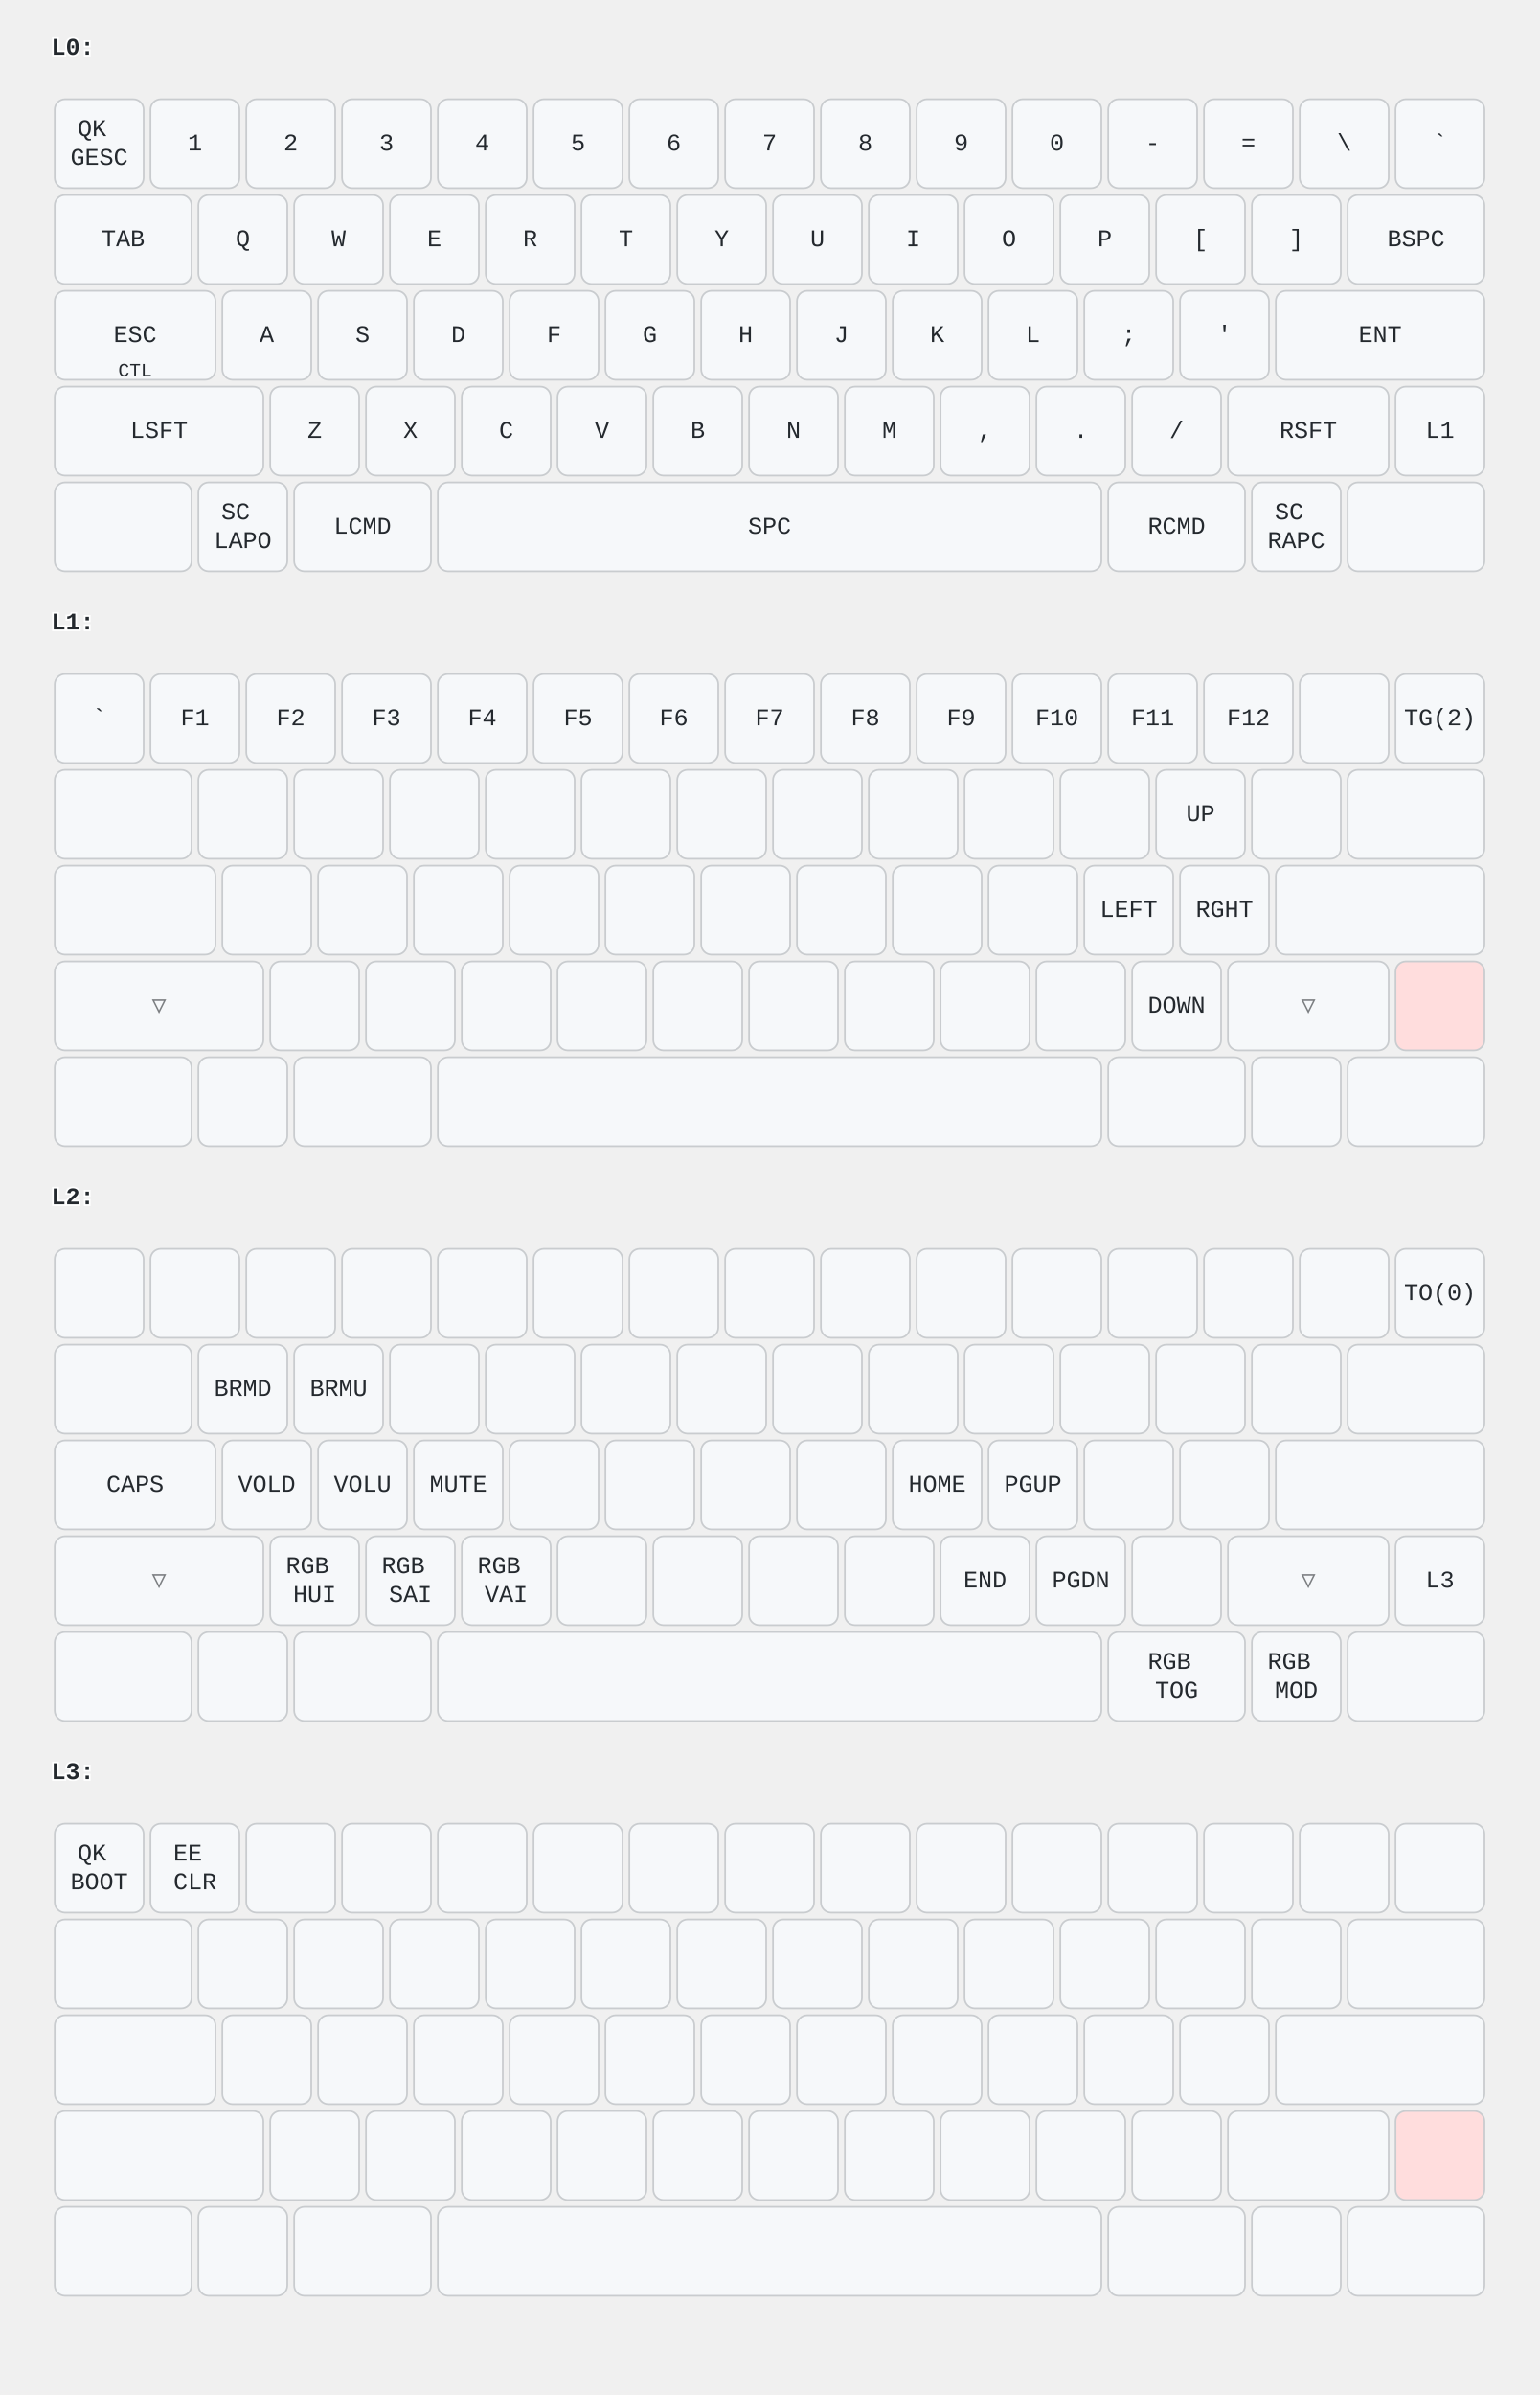
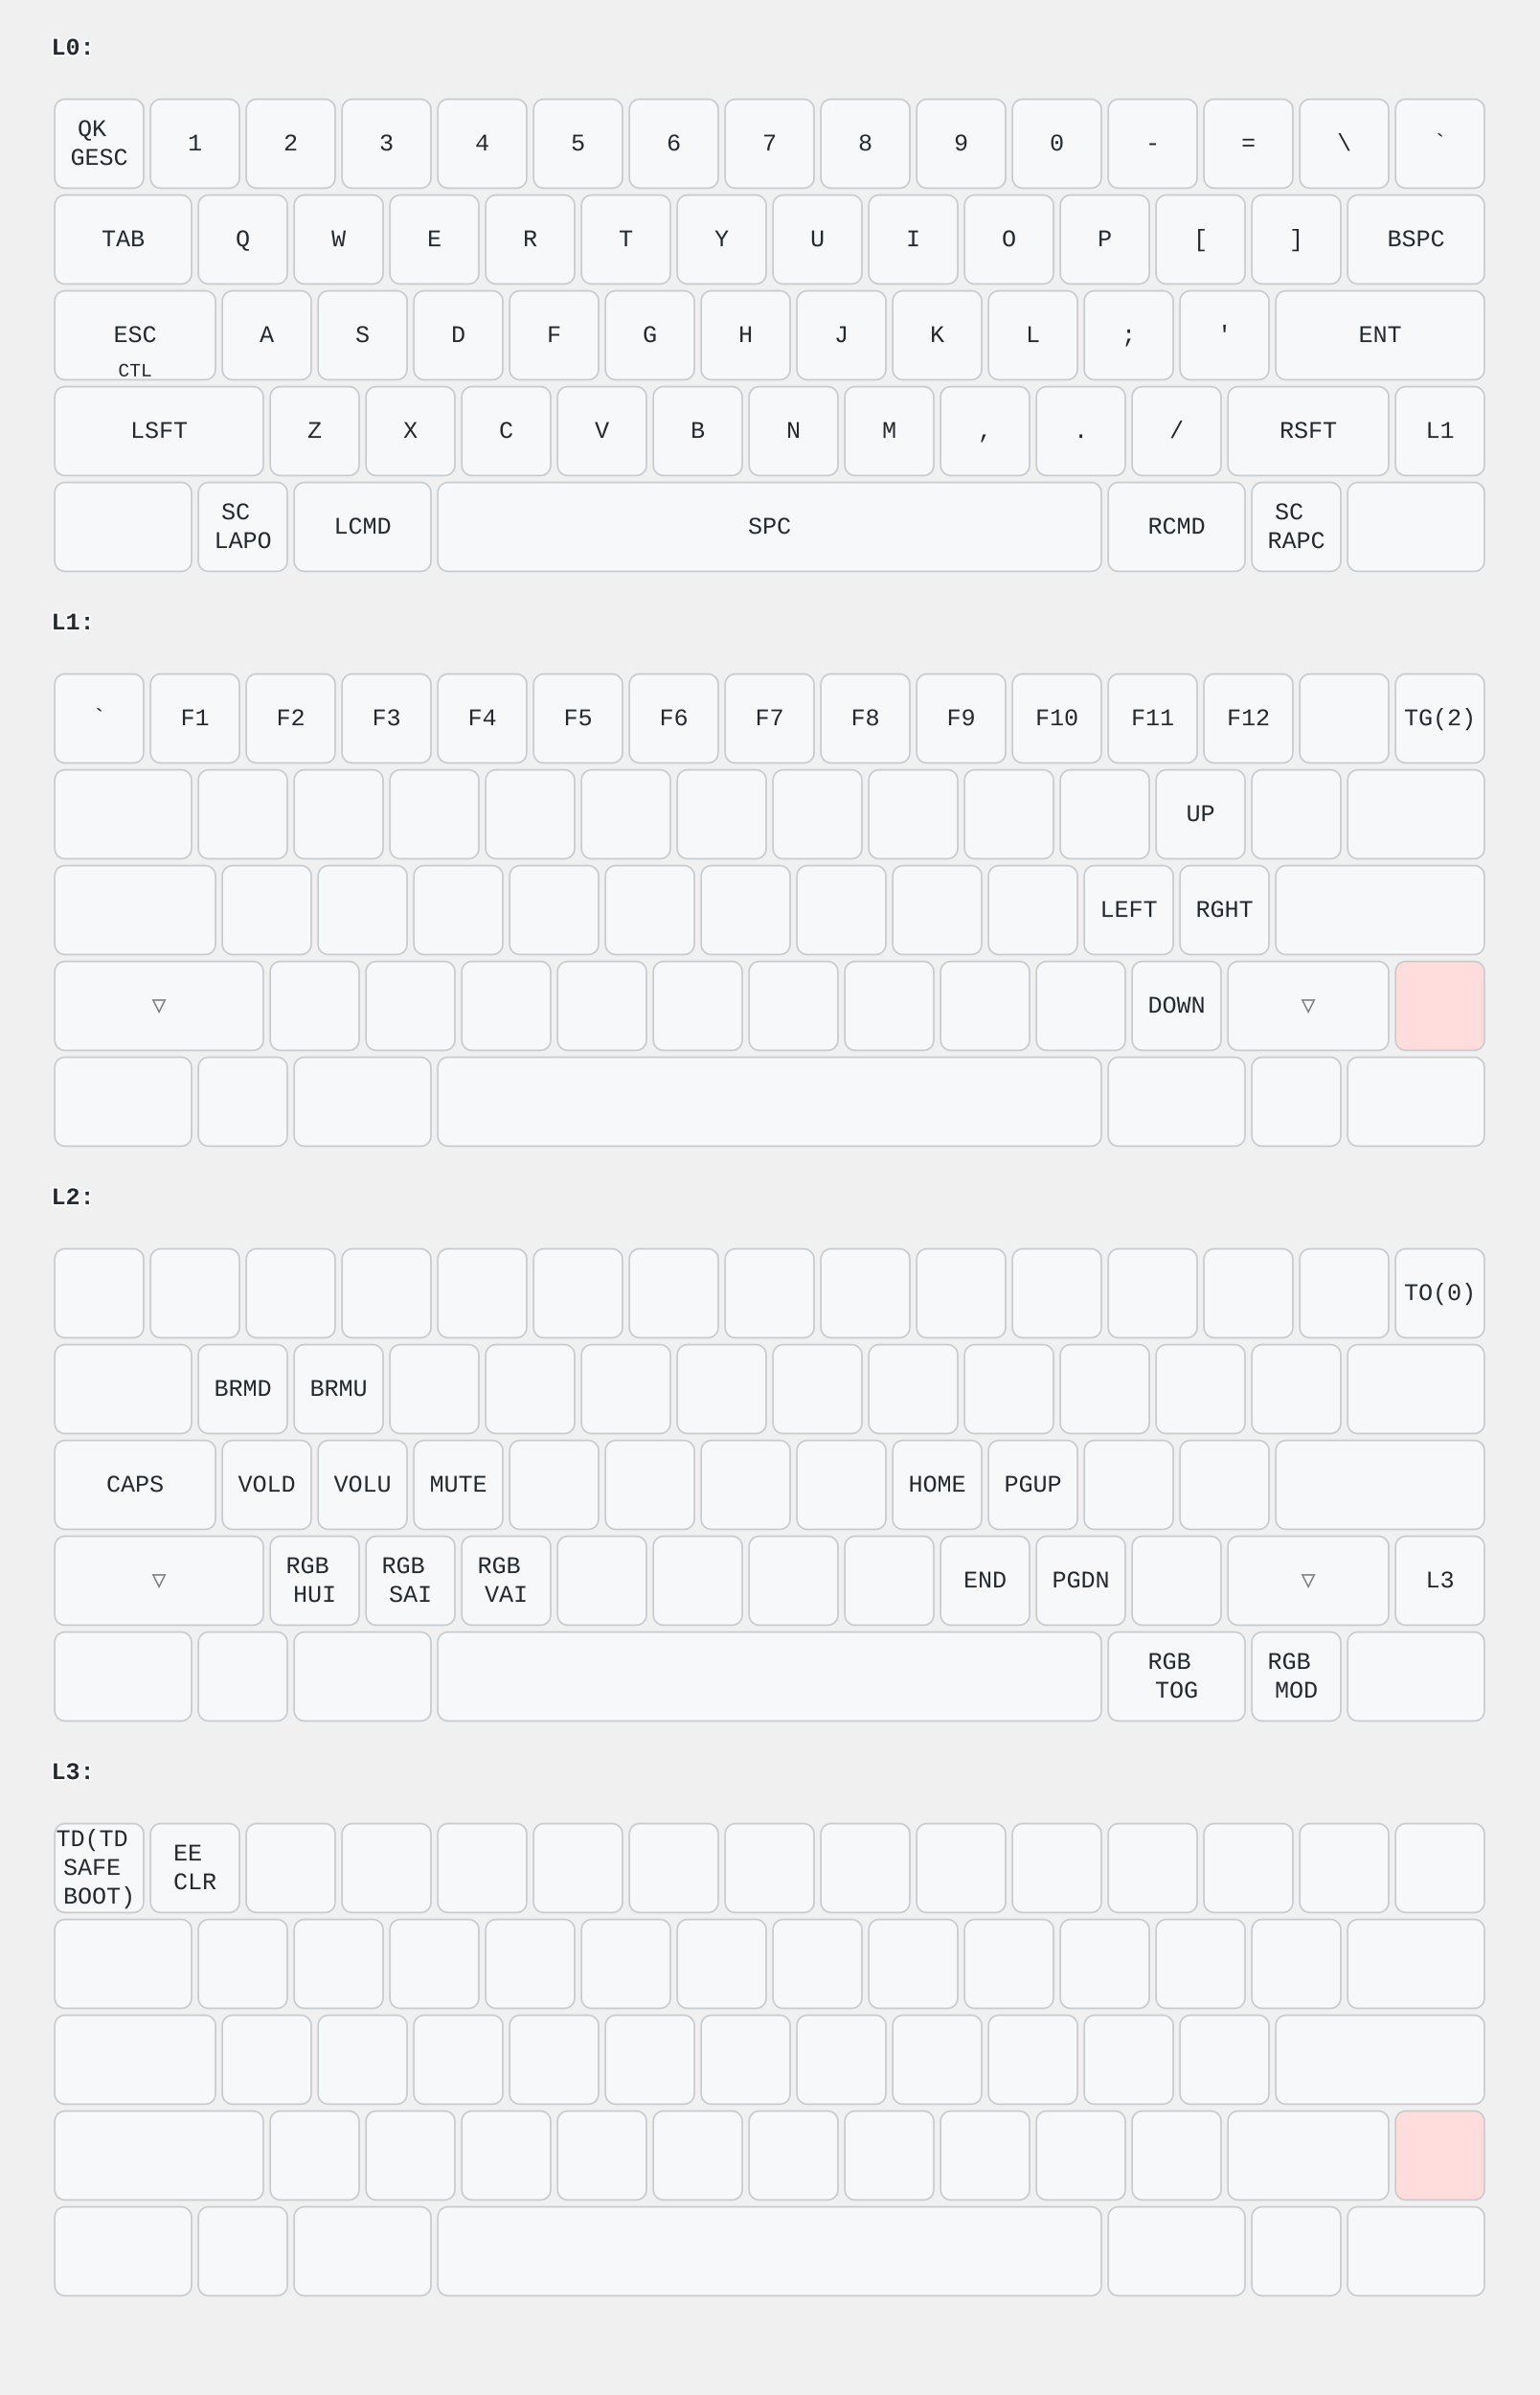
<svg xmlns="http://www.w3.org/2000/svg" width="900.0" height="1400.0" viewBox="0 0 900.0 1400.0" class="keymap">
  <style>/* inherit to force styles through use tags*/
svg path {
    fill: inherit;
}
/* font and background color specifications */
svg.keymap {
    font-family: SFMono-Regular,Consolas,Liberation Mono,Menlo,monospace;
    font-size: 14px;
    font-kerning: normal;
    text-rendering: optimizeLegibility;
    fill: #24292e;
}

/* default key styling */
rect.key {
    fill: #f6f8fa;
    stroke: #c9cccf;
    stroke-width: 1;
}

/* color accent for combo boxes */
rect.combo {
    fill: #cdf;
}

/* color accent for held keys */
rect.held, rect.combo.held {
    fill: #fdd;
}

/* color accent for ghost (optional) keys */
rect.ghost, rect.combo.ghost {
    stroke-dasharray: 4, 4;
    stroke-width: 2;
}

text {
    text-anchor: middle;
    dominant-baseline: middle;
}

/* styling for layer labels */
text.label {
    font-weight: bold;
    text-anchor: start;
    stroke: white;
    stroke-width: 2;
    paint-order: stroke;
}

/* styling for combo tap, and key hold/shifted label text */
text.combo, text.hold, text.shifted {
    font-size: 11px;
}

text.hold {
    text-anchor: middle;
    dominant-baseline: auto;
}

text.shifted {
    text-anchor: middle;
    dominant-baseline: hanging;
}

/* styling for hold/shifted label text in combo box */
text.combo.hold, text.combo.shifted {
    font-size: 8px;
}

/* lighter symbol for transparent keys */
text.trans {
    fill: #7b7e81;
}

/* styling for combo dendrons */
path.combo {
    stroke-width: 1;
    stroke: gray;
    fill: none;
}

/* Start Tabler Icons Cleanup */
/* cannot use height/width with glyphs */
.icon-tabler &gt; path {
    fill: inherit;
    stroke: inherit;
}
/* hide tabler's default box */
.icon-tabler &gt; path[stroke="none"][fill="none"] {
    visibility: collapse;
}
/* End Tabler Icons Cleanup */
</style>
  <g class="layer-L0">
    <text x="30.0" y="28.0" class="label">L0:</text>
    <rect rx="6.0" ry="6.0" x="32.0" y="58.0" width="52.0" height="52.0" class="key" />
    <text x="58.0" y="84.0" class="tap">
      <tspan x="58.0" dy="-0.6em">QK</tspan>
      <tspan x="58.0" dy="1.2em">GESC</tspan>
    </text>
    <rect rx="6.0" ry="6.0" x="88.0" y="58.0" width="52.0" height="52.0" class="key" />
    <text x="114.0" y="84.0" class="tap">1</text>
    <rect rx="6.0" ry="6.0" x="144.0" y="58.0" width="52.0" height="52.0" class="key" />
    <text x="170.0" y="84.0" class="tap">2</text>
    <rect rx="6.0" ry="6.0" x="200.0" y="58.0" width="52.0" height="52.0" class="key" />
    <text x="226.0" y="84.0" class="tap">3</text>
    <rect rx="6.0" ry="6.0" x="256.0" y="58.0" width="52.0" height="52.0" class="key" />
    <text x="282.0" y="84.0" class="tap">4</text>
    <rect rx="6.0" ry="6.0" x="312.0" y="58.0" width="52.0" height="52.0" class="key" />
    <text x="338.0" y="84.0" class="tap">5</text>
    <rect rx="6.0" ry="6.0" x="368.0" y="58.0" width="52.0" height="52.0" class="key" />
    <text x="394.0" y="84.0" class="tap">6</text>
    <rect rx="6.0" ry="6.0" x="424.0" y="58.0" width="52.0" height="52.0" class="key" />
    <text x="450.0" y="84.0" class="tap">7</text>
    <rect rx="6.0" ry="6.0" x="480.0" y="58.0" width="52.0" height="52.0" class="key" />
    <text x="506.0" y="84.0" class="tap">8</text>
    <rect rx="6.0" ry="6.0" x="536.0" y="58.0" width="52.0" height="52.0" class="key" />
    <text x="562.0" y="84.0" class="tap">9</text>
    <rect rx="6.0" ry="6.0" x="592.0" y="58.0" width="52.0" height="52.0" class="key" />
    <text x="618.0" y="84.0" class="tap">0</text>
    <rect rx="6.0" ry="6.0" x="648.0" y="58.0" width="52.0" height="52.0" class="key" />
    <text x="674.0" y="84.0" class="tap">-</text>
    <rect rx="6.0" ry="6.0" x="704.0" y="58.0" width="52.0" height="52.0" class="key" />
    <text x="730.0" y="84.0" class="tap">=</text>
    <rect rx="6.0" ry="6.0" x="760.0" y="58.0" width="52.0" height="52.0" class="key" />
    <text x="786.0" y="84.0" class="tap">\</text>
    <rect rx="6.0" ry="6.0" x="816.0" y="58.0" width="52.0" height="52.0" class="key" />
    <text x="842.0" y="84.0" class="tap">`</text>
    <rect rx="6.0" ry="6.0" x="32.0" y="114.0" width="80.0" height="52.0" class="key" />
    <text x="72.0" y="140.0" class="tap">TAB</text>
    <rect rx="6.0" ry="6.0" x="116.0" y="114.0" width="52.0" height="52.0" class="key" />
    <text x="142.0" y="140.0" class="tap">Q</text>
    <rect rx="6.0" ry="6.0" x="172.0" y="114.0" width="52.0" height="52.0" class="key" />
    <text x="198.0" y="140.0" class="tap">W</text>
    <rect rx="6.0" ry="6.0" x="228.0" y="114.0" width="52.0" height="52.0" class="key" />
    <text x="254.0" y="140.0" class="tap">E</text>
    <rect rx="6.0" ry="6.0" x="284.0" y="114.0" width="52.0" height="52.0" class="key" />
    <text x="310.0" y="140.0" class="tap">R</text>
    <rect rx="6.0" ry="6.0" x="340.0" y="114.0" width="52.0" height="52.0" class="key" />
    <text x="366.0" y="140.0" class="tap">T</text>
    <rect rx="6.0" ry="6.0" x="396.0" y="114.0" width="52.0" height="52.0" class="key" />
    <text x="422.0" y="140.0" class="tap">Y</text>
    <rect rx="6.0" ry="6.0" x="452.0" y="114.0" width="52.0" height="52.0" class="key" />
    <text x="478.0" y="140.0" class="tap">U</text>
    <rect rx="6.0" ry="6.0" x="508.0" y="114.0" width="52.0" height="52.0" class="key" />
    <text x="534.0" y="140.0" class="tap">I</text>
    <rect rx="6.0" ry="6.0" x="564.0" y="114.0" width="52.0" height="52.0" class="key" />
    <text x="590.0" y="140.0" class="tap">O</text>
    <rect rx="6.0" ry="6.0" x="620.0" y="114.0" width="52.0" height="52.0" class="key" />
    <text x="646.0" y="140.0" class="tap">P</text>
    <rect rx="6.0" ry="6.0" x="676.0" y="114.0" width="52.0" height="52.0" class="key" />
    <text x="702.0" y="140.0" class="tap">[</text>
    <rect rx="6.0" ry="6.0" x="732.0" y="114.0" width="52.0" height="52.0" class="key" />
    <text x="758.0" y="140.0" class="tap">]</text>
    <rect rx="6.0" ry="6.0" x="788.0" y="114.0" width="80.0" height="52.0" class="key" />
    <text x="828.0" y="140.0" class="tap">BSPC</text>
    <rect rx="6.0" ry="6.0" x="32.0" y="170.0" width="94.0" height="52.0" class="key" />
    <text x="79.0" y="196.0" class="tap">ESC</text>
    <text x="79.0" y="220.0" class="hold">CTL</text>
    <rect rx="6.0" ry="6.0" x="130.0" y="170.0" width="52.0" height="52.0" class="key" />
    <text x="156.0" y="196.0" class="tap">A</text>
    <rect rx="6.0" ry="6.0" x="186.0" y="170.0" width="52.0" height="52.0" class="key" />
    <text x="212.0" y="196.0" class="tap">S</text>
    <rect rx="6.0" ry="6.0" x="242.0" y="170.0" width="52.0" height="52.0" class="key" />
    <text x="268.0" y="196.0" class="tap">D</text>
    <rect rx="6.0" ry="6.0" x="298.0" y="170.0" width="52.0" height="52.0" class="key" />
    <text x="324.0" y="196.0" class="tap">F</text>
    <rect rx="6.0" ry="6.0" x="354.0" y="170.0" width="52.0" height="52.0" class="key" />
    <text x="380.0" y="196.0" class="tap">G</text>
    <rect rx="6.0" ry="6.0" x="410.0" y="170.0" width="52.0" height="52.0" class="key" />
    <text x="436.0" y="196.0" class="tap">H</text>
    <rect rx="6.0" ry="6.0" x="466.0" y="170.0" width="52.0" height="52.0" class="key" />
    <text x="492.0" y="196.0" class="tap">J</text>
    <rect rx="6.0" ry="6.0" x="522.0" y="170.0" width="52.0" height="52.0" class="key" />
    <text x="548.0" y="196.0" class="tap">K</text>
    <rect rx="6.0" ry="6.0" x="578.0" y="170.0" width="52.0" height="52.0" class="key" />
    <text x="604.0" y="196.0" class="tap">L</text>
    <rect rx="6.0" ry="6.0" x="634.0" y="170.0" width="52.0" height="52.0" class="key" />
    <text x="660.0" y="196.0" class="tap">;</text>
    <rect rx="6.0" ry="6.0" x="690.0" y="170.0" width="52.0" height="52.0" class="key" />
    <text x="716.0" y="196.0" class="tap">'</text>
    <rect rx="6.0" ry="6.0" x="746.0" y="170.0" width="122.0" height="52.0" class="key" />
    <text x="807.0" y="196.0" class="tap">ENT</text>
    <rect rx="6.0" ry="6.0" x="32.0" y="226.0" width="122.0" height="52.0" class="key" />
    <text x="93.0" y="252.0" class="tap">LSFT</text>
    <rect rx="6.0" ry="6.0" x="158.0" y="226.0" width="52.0" height="52.0" class="key" />
    <text x="184.0" y="252.0" class="tap">Z</text>
    <rect rx="6.0" ry="6.0" x="214.0" y="226.0" width="52.0" height="52.0" class="key" />
    <text x="240.0" y="252.0" class="tap">X</text>
    <rect rx="6.0" ry="6.0" x="270.0" y="226.0" width="52.0" height="52.0" class="key" />
    <text x="296.0" y="252.0" class="tap">C</text>
    <rect rx="6.0" ry="6.0" x="326.0" y="226.0" width="52.0" height="52.0" class="key" />
    <text x="352.0" y="252.0" class="tap">V</text>
    <rect rx="6.0" ry="6.0" x="382.0" y="226.0" width="52.0" height="52.0" class="key" />
    <text x="408.0" y="252.0" class="tap">B</text>
    <rect rx="6.0" ry="6.0" x="438.0" y="226.0" width="52.0" height="52.0" class="key" />
    <text x="464.0" y="252.0" class="tap">N</text>
    <rect rx="6.0" ry="6.0" x="494.0" y="226.0" width="52.0" height="52.0" class="key" />
    <text x="520.0" y="252.0" class="tap">M</text>
    <rect rx="6.0" ry="6.0" x="550.0" y="226.0" width="52.0" height="52.0" class="key" />
    <text x="576.0" y="252.0" class="tap">,</text>
    <rect rx="6.0" ry="6.0" x="606.0" y="226.0" width="52.0" height="52.0" class="key" />
    <text x="632.0" y="252.0" class="tap">.</text>
    <rect rx="6.0" ry="6.0" x="662.0" y="226.0" width="52.0" height="52.0" class="key" />
    <text x="688.0" y="252.0" class="tap">/</text>
    <rect rx="6.0" ry="6.0" x="718.0" y="226.0" width="94.0" height="52.0" class="key" />
    <text x="765.0" y="252.0" class="tap">RSFT</text>
    <rect rx="6.0" ry="6.0" x="816.0" y="226.0" width="52.0" height="52.0" class="key" />
    <text x="842.0" y="252.0" class="tap">L1</text>
    <rect rx="6.0" ry="6.0" x="32.0" y="282.0" width="80.0" height="52.0" class="key" />
    <rect rx="6.0" ry="6.0" x="116.0" y="282.0" width="52.0" height="52.0" class="key" />
    <text x="142.0" y="308.0" class="tap">
      <tspan x="142.0" dy="-0.6em">SC</tspan>
      <tspan x="142.0" dy="1.2em">LAPO</tspan>
    </text>
    <rect rx="6.0" ry="6.0" x="172.0" y="282.0" width="80.0" height="52.0" class="key" />
    <text x="212.0" y="308.0" class="tap">LCMD</text>
    <rect rx="6.0" ry="6.0" x="256.0" y="282.0" width="388.0" height="52.0" class="key" />
    <text x="450.0" y="308.0" class="tap">SPC</text>
    <rect rx="6.0" ry="6.0" x="648.0" y="282.0" width="80.0" height="52.0" class="key" />
    <text x="688.0" y="308.0" class="tap">RCMD</text>
    <rect rx="6.0" ry="6.0" x="732.0" y="282.0" width="52.0" height="52.0" class="key" />
    <text x="758.0" y="308.0" class="tap">
      <tspan x="758.0" dy="-0.6em">SC</tspan>
      <tspan x="758.0" dy="1.2em">RAPC</tspan>
    </text>
    <rect rx="6.0" ry="6.0" x="788.0" y="282.0" width="80.0" height="52.0" class="key" />
  </g>
  <g class="layer-L1">
    <text x="30.0" y="364.0" class="label">L1:</text>
    <rect rx="6.0" ry="6.0" x="32.0" y="394.0" width="52.0" height="52.0" class="key" />
    <text x="58.0" y="420.0" class="tap">`</text>
    <rect rx="6.0" ry="6.0" x="88.0" y="394.0" width="52.0" height="52.0" class="key" />
    <text x="114.0" y="420.0" class="tap">F1</text>
    <rect rx="6.0" ry="6.0" x="144.0" y="394.0" width="52.0" height="52.0" class="key" />
    <text x="170.0" y="420.0" class="tap">F2</text>
    <rect rx="6.0" ry="6.0" x="200.0" y="394.0" width="52.0" height="52.0" class="key" />
    <text x="226.0" y="420.0" class="tap">F3</text>
    <rect rx="6.0" ry="6.0" x="256.0" y="394.0" width="52.0" height="52.0" class="key" />
    <text x="282.0" y="420.0" class="tap">F4</text>
    <rect rx="6.0" ry="6.0" x="312.0" y="394.0" width="52.0" height="52.0" class="key" />
    <text x="338.0" y="420.0" class="tap">F5</text>
    <rect rx="6.0" ry="6.0" x="368.0" y="394.0" width="52.0" height="52.0" class="key" />
    <text x="394.0" y="420.0" class="tap">F6</text>
    <rect rx="6.0" ry="6.0" x="424.0" y="394.0" width="52.0" height="52.0" class="key" />
    <text x="450.0" y="420.0" class="tap">F7</text>
    <rect rx="6.0" ry="6.0" x="480.0" y="394.0" width="52.0" height="52.0" class="key" />
    <text x="506.0" y="420.0" class="tap">F8</text>
    <rect rx="6.0" ry="6.0" x="536.0" y="394.0" width="52.0" height="52.0" class="key" />
    <text x="562.0" y="420.0" class="tap">F9</text>
    <rect rx="6.0" ry="6.0" x="592.0" y="394.0" width="52.0" height="52.0" class="key" />
    <text x="618.0" y="420.0" class="tap">F10</text>
    <rect rx="6.0" ry="6.0" x="648.0" y="394.0" width="52.0" height="52.0" class="key" />
    <text x="674.0" y="420.0" class="tap">F11</text>
    <rect rx="6.0" ry="6.0" x="704.0" y="394.0" width="52.0" height="52.0" class="key" />
    <text x="730.0" y="420.0" class="tap">F12</text>
    <rect rx="6.0" ry="6.0" x="760.0" y="394.0" width="52.0" height="52.0" class="key" />
    <rect rx="6.0" ry="6.0" x="816.0" y="394.0" width="52.0" height="52.0" class="key" />
    <text x="842.0" y="420.0" class="tap">TG(2)</text>
    <rect rx="6.0" ry="6.0" x="32.0" y="450.0" width="80.0" height="52.0" class="key" />
    <rect rx="6.0" ry="6.0" x="116.0" y="450.0" width="52.0" height="52.0" class="key" />
    <rect rx="6.0" ry="6.0" x="172.0" y="450.0" width="52.0" height="52.0" class="key" />
    <rect rx="6.0" ry="6.0" x="228.0" y="450.0" width="52.0" height="52.0" class="key" />
    <rect rx="6.0" ry="6.0" x="284.0" y="450.0" width="52.0" height="52.0" class="key" />
    <rect rx="6.0" ry="6.0" x="340.0" y="450.0" width="52.0" height="52.0" class="key" />
    <rect rx="6.0" ry="6.0" x="396.0" y="450.0" width="52.0" height="52.0" class="key" />
    <rect rx="6.0" ry="6.0" x="452.0" y="450.0" width="52.0" height="52.0" class="key" />
    <rect rx="6.0" ry="6.0" x="508.0" y="450.0" width="52.0" height="52.0" class="key" />
    <rect rx="6.0" ry="6.0" x="564.0" y="450.0" width="52.0" height="52.0" class="key" />
    <rect rx="6.0" ry="6.0" x="620.0" y="450.0" width="52.0" height="52.0" class="key" />
    <rect rx="6.0" ry="6.0" x="676.0" y="450.0" width="52.0" height="52.0" class="key" />
    <text x="702.0" y="476.0" class="tap">UP</text>
    <rect rx="6.0" ry="6.0" x="732.0" y="450.0" width="52.0" height="52.0" class="key" />
    <rect rx="6.0" ry="6.0" x="788.0" y="450.0" width="80.0" height="52.0" class="key" />
    <rect rx="6.0" ry="6.0" x="32.0" y="506.0" width="94.0" height="52.0" class="key" />
    <rect rx="6.0" ry="6.0" x="130.0" y="506.0" width="52.0" height="52.0" class="key" />
    <rect rx="6.0" ry="6.0" x="186.0" y="506.0" width="52.0" height="52.0" class="key" />
    <rect rx="6.0" ry="6.0" x="242.0" y="506.0" width="52.0" height="52.0" class="key" />
    <rect rx="6.0" ry="6.0" x="298.0" y="506.0" width="52.0" height="52.0" class="key" />
    <rect rx="6.0" ry="6.0" x="354.0" y="506.0" width="52.0" height="52.0" class="key" />
    <rect rx="6.0" ry="6.0" x="410.0" y="506.0" width="52.0" height="52.0" class="key" />
    <rect rx="6.0" ry="6.0" x="466.0" y="506.0" width="52.0" height="52.0" class="key" />
    <rect rx="6.0" ry="6.0" x="522.0" y="506.0" width="52.0" height="52.0" class="key" />
    <rect rx="6.0" ry="6.0" x="578.0" y="506.0" width="52.0" height="52.0" class="key" />
    <rect rx="6.0" ry="6.0" x="634.0" y="506.0" width="52.0" height="52.0" class="key" />
    <text x="660.0" y="532.0" class="tap">LEFT</text>
    <rect rx="6.0" ry="6.0" x="690.0" y="506.0" width="52.0" height="52.0" class="key" />
    <text x="716.0" y="532.0" class="tap">RGHT</text>
    <rect rx="6.0" ry="6.0" x="746.0" y="506.0" width="122.0" height="52.0" class="key" />
    <rect rx="6.0" ry="6.0" x="32.0" y="562.0" width="122.0" height="52.0" class="trans key" />
    <text x="93.0" y="588.0" class="trans tap">▽</text>
    <rect rx="6.0" ry="6.0" x="158.0" y="562.0" width="52.0" height="52.0" class="key" />
    <rect rx="6.0" ry="6.0" x="214.0" y="562.0" width="52.0" height="52.0" class="key" />
    <rect rx="6.0" ry="6.0" x="270.0" y="562.0" width="52.0" height="52.0" class="key" />
    <rect rx="6.0" ry="6.0" x="326.0" y="562.0" width="52.0" height="52.0" class="key" />
    <rect rx="6.0" ry="6.0" x="382.0" y="562.0" width="52.0" height="52.0" class="key" />
    <rect rx="6.0" ry="6.0" x="438.0" y="562.0" width="52.0" height="52.0" class="key" />
    <rect rx="6.0" ry="6.0" x="494.0" y="562.0" width="52.0" height="52.0" class="key" />
    <rect rx="6.0" ry="6.0" x="550.0" y="562.0" width="52.0" height="52.0" class="key" />
    <rect rx="6.0" ry="6.0" x="606.0" y="562.0" width="52.0" height="52.0" class="key" />
    <rect rx="6.0" ry="6.0" x="662.0" y="562.0" width="52.0" height="52.0" class="key" />
    <text x="688.0" y="588.0" class="tap">DOWN</text>
    <rect rx="6.0" ry="6.0" x="718.0" y="562.0" width="94.0" height="52.0" class="trans key" />
    <text x="765.0" y="588.0" class="trans tap">▽</text>
    <rect rx="6.0" ry="6.0" x="816.0" y="562.0" width="52.0" height="52.0" class="held key" />
    <rect rx="6.0" ry="6.0" x="32.0" y="618.0" width="80.0" height="52.0" class="key" />
    <rect rx="6.0" ry="6.0" x="116.0" y="618.0" width="52.0" height="52.0" class="key" />
    <rect rx="6.0" ry="6.0" x="172.0" y="618.0" width="80.0" height="52.0" class="key" />
    <rect rx="6.0" ry="6.0" x="256.0" y="618.0" width="388.0" height="52.0" class="key" />
    <rect rx="6.0" ry="6.0" x="648.0" y="618.0" width="80.0" height="52.0" class="key" />
    <rect rx="6.0" ry="6.0" x="732.0" y="618.0" width="52.0" height="52.0" class="key" />
    <rect rx="6.0" ry="6.0" x="788.0" y="618.0" width="80.0" height="52.0" class="key" />
  </g>
  <g class="layer-L2">
    <text x="30.0" y="700.0" class="label">L2:</text>
    <rect rx="6.0" ry="6.0" x="32.0" y="730.0" width="52.0" height="52.0" class="key" />
    <rect rx="6.0" ry="6.0" x="88.0" y="730.0" width="52.0" height="52.0" class="key" />
    <rect rx="6.0" ry="6.0" x="144.0" y="730.0" width="52.0" height="52.0" class="key" />
    <rect rx="6.0" ry="6.0" x="200.0" y="730.0" width="52.0" height="52.0" class="key" />
    <rect rx="6.0" ry="6.0" x="256.0" y="730.0" width="52.0" height="52.0" class="key" />
    <rect rx="6.0" ry="6.0" x="312.0" y="730.0" width="52.0" height="52.0" class="key" />
    <rect rx="6.0" ry="6.0" x="368.0" y="730.0" width="52.0" height="52.0" class="key" />
    <rect rx="6.0" ry="6.0" x="424.0" y="730.0" width="52.0" height="52.0" class="key" />
    <rect rx="6.0" ry="6.0" x="480.0" y="730.0" width="52.0" height="52.0" class="key" />
    <rect rx="6.0" ry="6.0" x="536.0" y="730.0" width="52.0" height="52.0" class="key" />
    <rect rx="6.0" ry="6.0" x="592.0" y="730.0" width="52.0" height="52.0" class="key" />
    <rect rx="6.0" ry="6.0" x="648.0" y="730.0" width="52.0" height="52.0" class="key" />
    <rect rx="6.0" ry="6.0" x="704.0" y="730.0" width="52.0" height="52.0" class="key" />
    <rect rx="6.0" ry="6.0" x="760.0" y="730.0" width="52.0" height="52.0" class="key" />
    <rect rx="6.0" ry="6.0" x="816.0" y="730.0" width="52.0" height="52.0" class="key" />
    <text x="842.0" y="756.0" class="tap">TO(0)</text>
    <rect rx="6.0" ry="6.0" x="32.0" y="786.0" width="80.0" height="52.0" class="key" />
    <rect rx="6.0" ry="6.0" x="116.0" y="786.0" width="52.0" height="52.0" class="key" />
    <text x="142.0" y="812.0" class="tap">BRMD</text>
    <rect rx="6.0" ry="6.0" x="172.0" y="786.0" width="52.0" height="52.0" class="key" />
    <text x="198.0" y="812.0" class="tap">BRMU</text>
    <rect rx="6.0" ry="6.0" x="228.0" y="786.0" width="52.0" height="52.0" class="key" />
    <rect rx="6.0" ry="6.0" x="284.0" y="786.0" width="52.0" height="52.0" class="key" />
    <rect rx="6.0" ry="6.0" x="340.0" y="786.0" width="52.0" height="52.0" class="key" />
    <rect rx="6.0" ry="6.0" x="396.0" y="786.0" width="52.0" height="52.0" class="key" />
    <rect rx="6.0" ry="6.0" x="452.0" y="786.0" width="52.0" height="52.0" class="key" />
    <rect rx="6.0" ry="6.0" x="508.0" y="786.0" width="52.0" height="52.0" class="key" />
    <rect rx="6.0" ry="6.0" x="564.0" y="786.0" width="52.0" height="52.0" class="key" />
    <rect rx="6.0" ry="6.0" x="620.0" y="786.0" width="52.0" height="52.0" class="key" />
    <rect rx="6.0" ry="6.0" x="676.0" y="786.0" width="52.0" height="52.0" class="key" />
    <rect rx="6.0" ry="6.0" x="732.0" y="786.0" width="52.0" height="52.0" class="key" />
    <rect rx="6.0" ry="6.0" x="788.0" y="786.0" width="80.0" height="52.0" class="key" />
    <rect rx="6.0" ry="6.0" x="32.0" y="842.0" width="94.0" height="52.0" class="key" />
    <text x="79.0" y="868.0" class="tap">CAPS</text>
    <rect rx="6.0" ry="6.0" x="130.0" y="842.0" width="52.0" height="52.0" class="key" />
    <text x="156.0" y="868.0" class="tap">VOLD</text>
    <rect rx="6.0" ry="6.0" x="186.0" y="842.0" width="52.0" height="52.0" class="key" />
    <text x="212.0" y="868.0" class="tap">VOLU</text>
    <rect rx="6.0" ry="6.0" x="242.0" y="842.0" width="52.0" height="52.0" class="key" />
    <text x="268.0" y="868.0" class="tap">MUTE</text>
    <rect rx="6.0" ry="6.0" x="298.0" y="842.0" width="52.0" height="52.0" class="key" />
    <rect rx="6.0" ry="6.0" x="354.0" y="842.0" width="52.0" height="52.0" class="key" />
    <rect rx="6.0" ry="6.0" x="410.0" y="842.0" width="52.0" height="52.0" class="key" />
    <rect rx="6.0" ry="6.0" x="466.0" y="842.0" width="52.0" height="52.0" class="key" />
    <rect rx="6.0" ry="6.0" x="522.0" y="842.0" width="52.0" height="52.0" class="key" />
    <text x="548.0" y="868.0" class="tap">HOME</text>
    <rect rx="6.0" ry="6.0" x="578.0" y="842.0" width="52.0" height="52.0" class="key" />
    <text x="604.0" y="868.0" class="tap">PGUP</text>
    <rect rx="6.0" ry="6.0" x="634.0" y="842.0" width="52.0" height="52.0" class="key" />
    <rect rx="6.0" ry="6.0" x="690.0" y="842.0" width="52.0" height="52.0" class="key" />
    <rect rx="6.0" ry="6.0" x="746.0" y="842.0" width="122.0" height="52.0" class="key" />
    <rect rx="6.0" ry="6.0" x="32.0" y="898.0" width="122.0" height="52.0" class="trans key" />
    <text x="93.0" y="924.0" class="trans tap">▽</text>
    <rect rx="6.0" ry="6.0" x="158.0" y="898.0" width="52.0" height="52.0" class="key" />
    <text x="184.0" y="924.0" class="tap">
      <tspan x="184.0" dy="-0.6em">RGB</tspan>
      <tspan x="184.0" dy="1.2em">HUI</tspan>
    </text>
    <rect rx="6.0" ry="6.0" x="214.0" y="898.0" width="52.0" height="52.0" class="key" />
    <text x="240.0" y="924.0" class="tap">
      <tspan x="240.0" dy="-0.6em">RGB</tspan>
      <tspan x="240.0" dy="1.2em">SAI</tspan>
    </text>
    <rect rx="6.0" ry="6.0" x="270.0" y="898.0" width="52.0" height="52.0" class="key" />
    <text x="296.0" y="924.0" class="tap">
      <tspan x="296.0" dy="-0.6em">RGB</tspan>
      <tspan x="296.0" dy="1.2em">VAI</tspan>
    </text>
    <rect rx="6.0" ry="6.0" x="326.0" y="898.0" width="52.0" height="52.0" class="key" />
    <rect rx="6.0" ry="6.0" x="382.0" y="898.0" width="52.0" height="52.0" class="key" />
    <rect rx="6.0" ry="6.0" x="438.0" y="898.0" width="52.0" height="52.0" class="key" />
    <rect rx="6.0" ry="6.0" x="494.0" y="898.0" width="52.0" height="52.0" class="key" />
    <rect rx="6.0" ry="6.0" x="550.0" y="898.0" width="52.0" height="52.0" class="key" />
    <text x="576.0" y="924.0" class="tap">END</text>
    <rect rx="6.0" ry="6.0" x="606.0" y="898.0" width="52.0" height="52.0" class="key" />
    <text x="632.0" y="924.0" class="tap">PGDN</text>
    <rect rx="6.0" ry="6.0" x="662.0" y="898.0" width="52.0" height="52.0" class="key" />
    <rect rx="6.0" ry="6.0" x="718.0" y="898.0" width="94.0" height="52.0" class="trans key" />
    <text x="765.0" y="924.0" class="trans tap">▽</text>
    <rect rx="6.0" ry="6.0" x="816.0" y="898.0" width="52.0" height="52.0" class="key" />
    <text x="842.0" y="924.0" class="tap">L3</text>
    <rect rx="6.0" ry="6.0" x="32.0" y="954.0" width="80.0" height="52.0" class="key" />
    <rect rx="6.0" ry="6.0" x="116.0" y="954.0" width="52.0" height="52.0" class="key" />
    <rect rx="6.0" ry="6.0" x="172.0" y="954.0" width="80.0" height="52.0" class="key" />
    <rect rx="6.0" ry="6.0" x="256.0" y="954.0" width="388.0" height="52.0" class="key" />
    <rect rx="6.0" ry="6.0" x="648.0" y="954.0" width="80.0" height="52.0" class="key" />
    <text x="688.0" y="980.0" class="tap">
      <tspan x="688.0" dy="-0.6em">RGB</tspan>
      <tspan x="688.0" dy="1.2em">TOG</tspan>
    </text>
    <rect rx="6.0" ry="6.0" x="732.0" y="954.0" width="52.0" height="52.0" class="key" />
    <text x="758.0" y="980.0" class="tap">
      <tspan x="758.0" dy="-0.6em">RGB</tspan>
      <tspan x="758.0" dy="1.2em">MOD</tspan>
    </text>
    <rect rx="6.0" ry="6.0" x="788.0" y="954.0" width="80.0" height="52.0" class="key" />
  </g>
  <g class="layer-L3">
    <text x="30.0" y="1036.0" class="label">L3:</text>
    <rect rx="6.0" ry="6.0" x="32.0" y="1066.0" width="52.0" height="52.0" class="key" />
    <text x="58.0" y="1092.0" class="tap">
-       <tspan x="58.0" dy="-0.6em">QK</tspan>
-       <tspan x="58.0" dy="1.2em">BOOT</tspan>
+       <tspan x="58.0" dy="-1.2em">TD(TD</tspan>
+       <tspan x="58.0" dy="1.2em">SAFE</tspan>
+       <tspan x="58.0" dy="1.2em">BOOT)</tspan>
    </text>
    <rect rx="6.0" ry="6.0" x="88.0" y="1066.0" width="52.0" height="52.0" class="key" />
    <text x="114.0" y="1092.0" class="tap">
      <tspan x="114.0" dy="-0.6em">EE</tspan>
      <tspan x="114.0" dy="1.2em">CLR</tspan>
    </text>
    <rect rx="6.0" ry="6.0" x="144.0" y="1066.0" width="52.0" height="52.0" class="key" />
    <rect rx="6.0" ry="6.0" x="200.0" y="1066.0" width="52.0" height="52.0" class="key" />
    <rect rx="6.0" ry="6.0" x="256.0" y="1066.0" width="52.0" height="52.0" class="key" />
    <rect rx="6.0" ry="6.0" x="312.0" y="1066.0" width="52.0" height="52.0" class="key" />
    <rect rx="6.0" ry="6.0" x="368.0" y="1066.0" width="52.0" height="52.0" class="key" />
    <rect rx="6.0" ry="6.0" x="424.0" y="1066.0" width="52.0" height="52.0" class="key" />
    <rect rx="6.0" ry="6.0" x="480.0" y="1066.0" width="52.0" height="52.0" class="key" />
    <rect rx="6.0" ry="6.0" x="536.0" y="1066.0" width="52.0" height="52.0" class="key" />
    <rect rx="6.0" ry="6.0" x="592.0" y="1066.0" width="52.0" height="52.0" class="key" />
    <rect rx="6.0" ry="6.0" x="648.0" y="1066.0" width="52.0" height="52.0" class="key" />
    <rect rx="6.0" ry="6.0" x="704.0" y="1066.0" width="52.0" height="52.0" class="key" />
    <rect rx="6.0" ry="6.0" x="760.0" y="1066.0" width="52.0" height="52.0" class="key" />
    <rect rx="6.0" ry="6.0" x="816.0" y="1066.0" width="52.0" height="52.0" class="key" />
    <rect rx="6.0" ry="6.0" x="32.0" y="1122.0" width="80.0" height="52.0" class="key" />
    <rect rx="6.0" ry="6.0" x="116.0" y="1122.0" width="52.0" height="52.0" class="key" />
    <rect rx="6.0" ry="6.0" x="172.0" y="1122.0" width="52.0" height="52.0" class="key" />
    <rect rx="6.0" ry="6.0" x="228.0" y="1122.0" width="52.0" height="52.0" class="key" />
    <rect rx="6.0" ry="6.0" x="284.0" y="1122.0" width="52.0" height="52.0" class="key" />
    <rect rx="6.0" ry="6.0" x="340.0" y="1122.0" width="52.0" height="52.0" class="key" />
    <rect rx="6.0" ry="6.0" x="396.0" y="1122.0" width="52.0" height="52.0" class="key" />
    <rect rx="6.0" ry="6.0" x="452.0" y="1122.0" width="52.0" height="52.0" class="key" />
    <rect rx="6.0" ry="6.0" x="508.0" y="1122.0" width="52.0" height="52.0" class="key" />
    <rect rx="6.0" ry="6.0" x="564.0" y="1122.0" width="52.0" height="52.0" class="key" />
    <rect rx="6.0" ry="6.0" x="620.0" y="1122.0" width="52.0" height="52.0" class="key" />
    <rect rx="6.0" ry="6.0" x="676.0" y="1122.0" width="52.0" height="52.0" class="key" />
    <rect rx="6.0" ry="6.0" x="732.0" y="1122.0" width="52.0" height="52.0" class="key" />
    <rect rx="6.0" ry="6.0" x="788.0" y="1122.0" width="80.0" height="52.0" class="key" />
    <rect rx="6.0" ry="6.0" x="32.0" y="1178.0" width="94.0" height="52.0" class="key" />
    <rect rx="6.0" ry="6.0" x="130.0" y="1178.0" width="52.0" height="52.0" class="key" />
    <rect rx="6.0" ry="6.0" x="186.0" y="1178.0" width="52.0" height="52.0" class="key" />
    <rect rx="6.0" ry="6.0" x="242.0" y="1178.0" width="52.0" height="52.0" class="key" />
    <rect rx="6.0" ry="6.0" x="298.0" y="1178.0" width="52.0" height="52.0" class="key" />
    <rect rx="6.0" ry="6.0" x="354.0" y="1178.0" width="52.0" height="52.0" class="key" />
    <rect rx="6.0" ry="6.0" x="410.0" y="1178.0" width="52.0" height="52.0" class="key" />
    <rect rx="6.0" ry="6.0" x="466.0" y="1178.0" width="52.0" height="52.0" class="key" />
    <rect rx="6.0" ry="6.0" x="522.0" y="1178.0" width="52.0" height="52.0" class="key" />
    <rect rx="6.0" ry="6.0" x="578.0" y="1178.0" width="52.0" height="52.0" class="key" />
    <rect rx="6.0" ry="6.0" x="634.0" y="1178.0" width="52.0" height="52.0" class="key" />
    <rect rx="6.0" ry="6.0" x="690.0" y="1178.0" width="52.0" height="52.0" class="key" />
    <rect rx="6.0" ry="6.0" x="746.0" y="1178.0" width="122.0" height="52.0" class="key" />
    <rect rx="6.0" ry="6.0" x="32.0" y="1234.0" width="122.0" height="52.0" class="key" />
    <rect rx="6.0" ry="6.0" x="158.0" y="1234.0" width="52.0" height="52.0" class="key" />
    <rect rx="6.0" ry="6.0" x="214.0" y="1234.0" width="52.0" height="52.0" class="key" />
    <rect rx="6.0" ry="6.0" x="270.0" y="1234.0" width="52.0" height="52.0" class="key" />
    <rect rx="6.0" ry="6.0" x="326.0" y="1234.0" width="52.0" height="52.0" class="key" />
    <rect rx="6.0" ry="6.0" x="382.0" y="1234.0" width="52.0" height="52.0" class="key" />
    <rect rx="6.0" ry="6.0" x="438.0" y="1234.0" width="52.0" height="52.0" class="key" />
    <rect rx="6.0" ry="6.0" x="494.0" y="1234.0" width="52.0" height="52.0" class="key" />
    <rect rx="6.0" ry="6.0" x="550.0" y="1234.0" width="52.0" height="52.0" class="key" />
    <rect rx="6.0" ry="6.0" x="606.0" y="1234.0" width="52.0" height="52.0" class="key" />
    <rect rx="6.0" ry="6.0" x="662.0" y="1234.0" width="52.0" height="52.0" class="key" />
    <rect rx="6.0" ry="6.0" x="718.0" y="1234.0" width="94.0" height="52.0" class="key" />
    <rect rx="6.0" ry="6.0" x="816.0" y="1234.0" width="52.0" height="52.0" class="held key" />
    <rect rx="6.0" ry="6.0" x="32.0" y="1290.0" width="80.0" height="52.0" class="key" />
    <rect rx="6.0" ry="6.0" x="116.0" y="1290.0" width="52.0" height="52.0" class="key" />
    <rect rx="6.0" ry="6.0" x="172.0" y="1290.0" width="80.0" height="52.0" class="key" />
    <rect rx="6.0" ry="6.0" x="256.0" y="1290.0" width="388.0" height="52.0" class="key" />
    <rect rx="6.0" ry="6.0" x="648.0" y="1290.0" width="80.0" height="52.0" class="key" />
    <rect rx="6.0" ry="6.0" x="732.0" y="1290.0" width="52.0" height="52.0" class="key" />
    <rect rx="6.0" ry="6.0" x="788.0" y="1290.0" width="80.0" height="52.0" class="key" />
  </g>
</svg>
